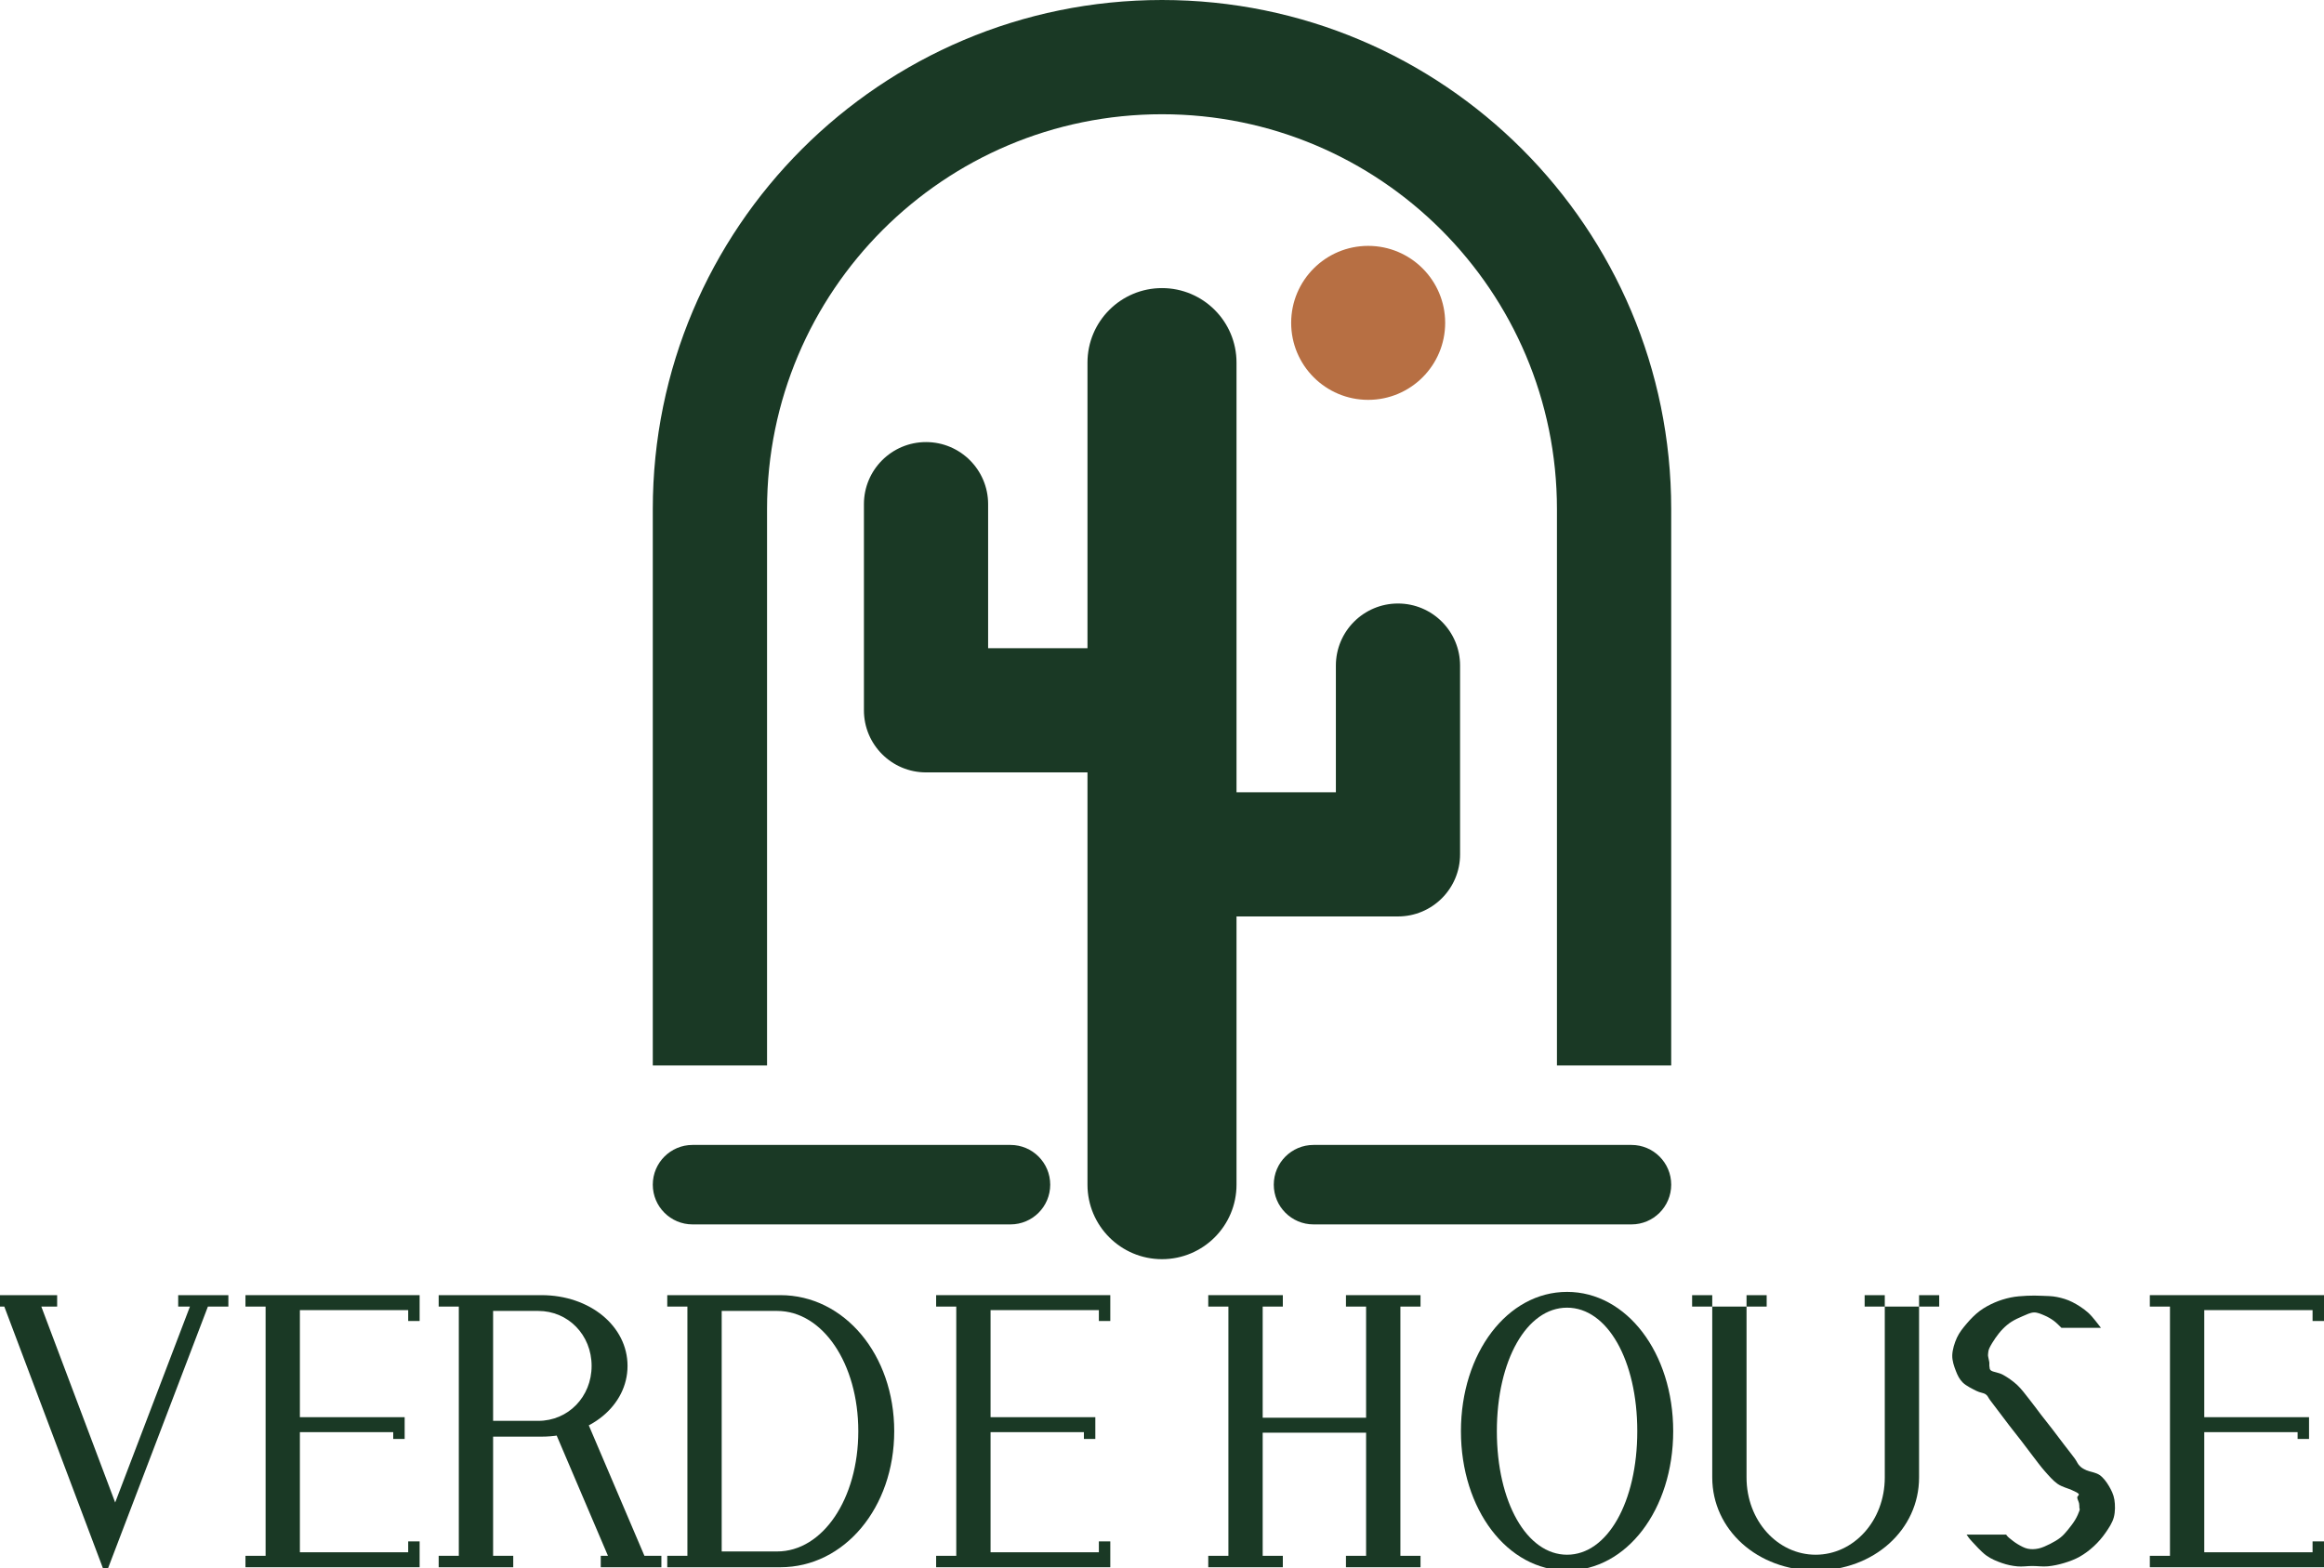
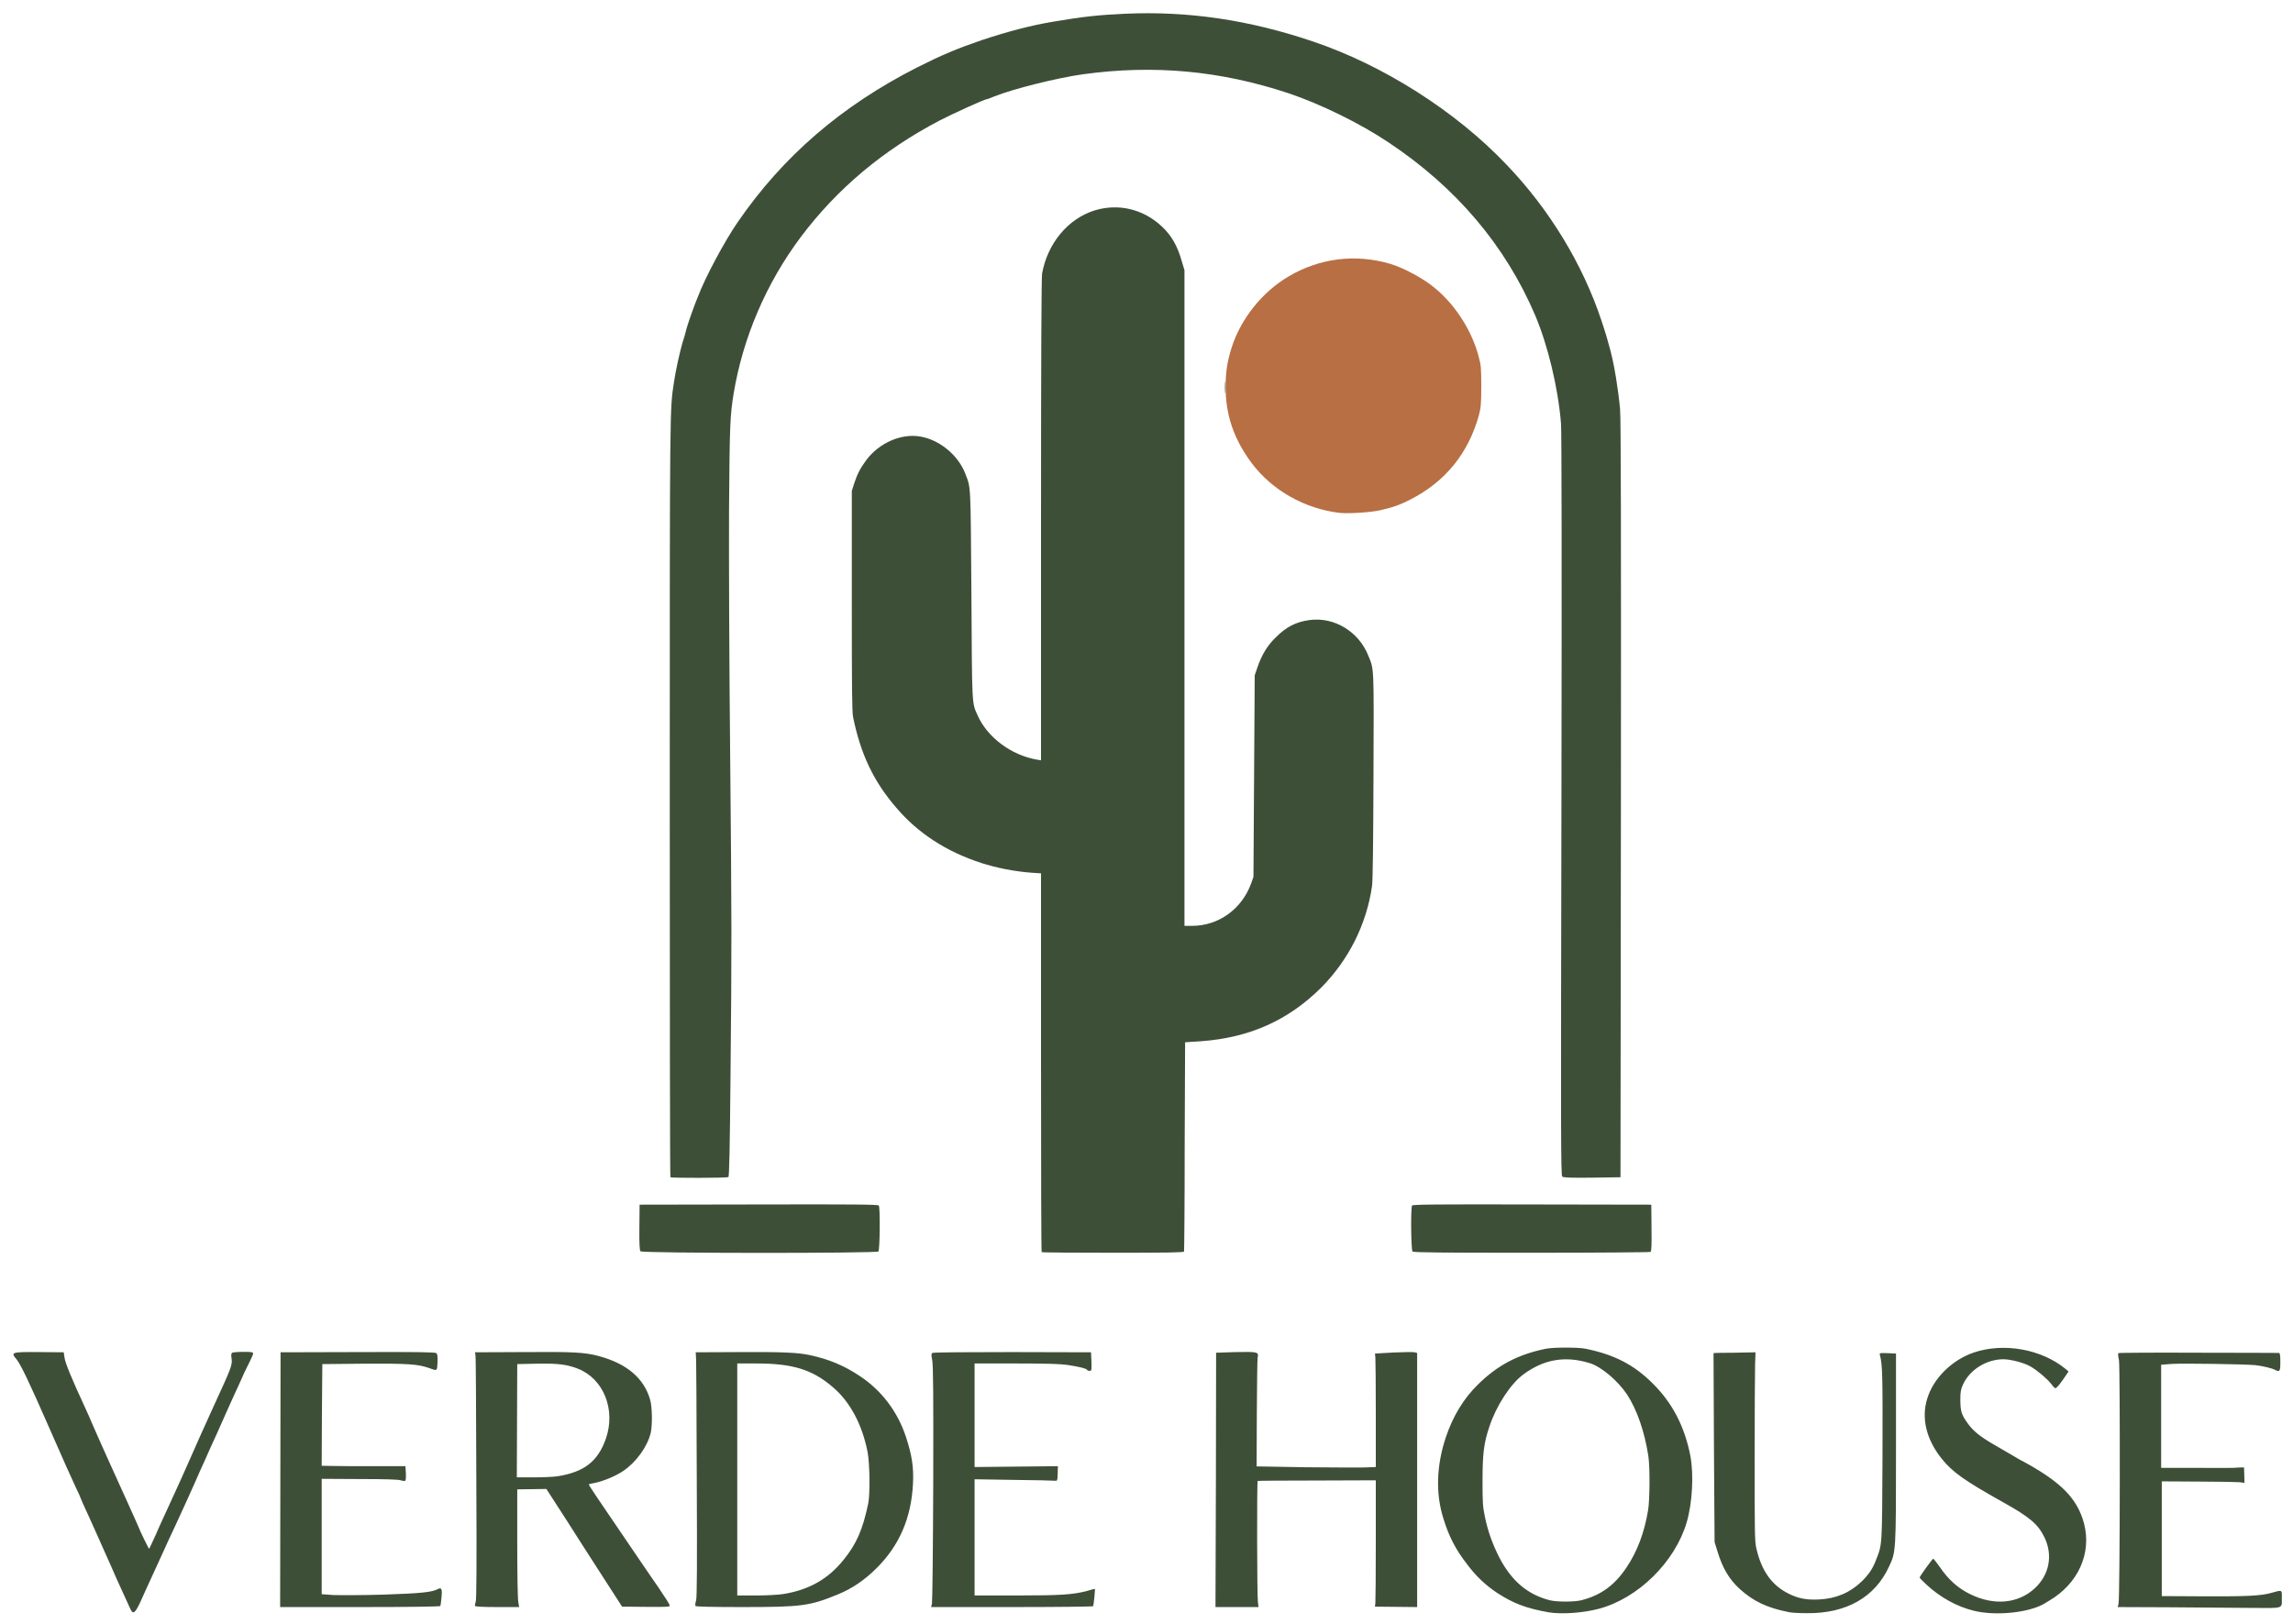
- <svg xmlns="http://www.w3.org/2000/svg" viewBox="0 0 854.000 576.000" width="854.0" height="576.0">
-   <g transform="translate(239.880 0)">
-     <g transform="scale(0.456389)">
-       <path d="M0 858.00L0 410.00A410.00 410.00 0 0 1 820.00 410.00L820.00 858.00L728.00 858.00L728.00 410.00A318.00 318.00 0 0 0 92.00 410.00L92.00 858.00Z" fill="#1A3925" fill-rule="evenodd" />
-       <path d="M32.00 986.00A32.00 32.00 0 0 1 32.00 922.00L288.00 922.00A32.00 32.00 0 0 1 288.00 986.00ZM532.00 986.00A32.00 32.00 0 0 1 532.00 922.00L788.00 922.00A32.00 32.00 0 0 1 788.00 986.00Z" fill="#1A3925" />
-       <path d="M514.00 260.00A62.00 62.00 0 0 1 638.00 260.00A62.00 62.00 0 0 1 514.00 260.00Z" fill="#B76F43" />
-       <path d="M350.00 292.00A60.00 60.00 0 0 1 470.00 292.00L470.00 954.00A60.00 60.00 0 0 1 350.00 954.00ZM410.00 522.00A50.00 50.00 0 0 1 410.00 622.00L220.00 622.00A50.00 50.00 0 0 1 220.00 522.00ZM270.00 572.00A50.00 50.00 0 0 1 170.00 572.00L170.00 406.00A50.00 50.00 0 0 1 270.00 406.00ZM410.00 738.00A50.00 50.00 0 0 1 410.00 638.00L600.00 638.00A50.00 50.00 0 0 1 600.00 738.00ZM650.00 688.00A50.00 50.00 0 0 1 550.00 688.00L550.00 536.00A50.00 50.00 0 0 1 650.00 536.00Z" fill="#1A3925" />
-     </g>
-   </g>
-   <g transform="translate(0.000 476.000)">
-     <g transform="translate(0.000 0)">
-       <path d="M0 0L13.6 0L42.323 76.211L71.4 0L78 0L39.466 101L38.066 101ZM-7.4 0L21 0L21 4.2L-7.4 4.2ZM65.48 0L83.92 0L83.92 4.2L65.48 4.2Z" fill="#1A3925" />
-     </g>
-     <g transform="translate(90.200 0)">
-       <path d="M7.4 0L20 0L20 100L7.4 100ZM0 0L27.4 0L27.4 4.2L0 4.2ZM0 95.8L27.4 95.8L27.4 100L0 100ZM7.4 0L64 0L64 5.5L7.4 5.5ZM7.4 44.85L58.5 44.85L58.5 50.35L7.4 50.35ZM7.4 94.5L64 94.5L64 100L7.4 100ZM59.8 0L64 0L64 9.5L59.8 9.5ZM59.8 90.5L64 90.5L64 100L59.8 100ZM54.3 44.85L58.5 44.85L58.5 52.85L54.3 52.85Z" fill="#1A3925" />
-     </g>
-     <g transform="translate(168.600 0)">
-       <path d="M0 0L12.6 0L12.6 100L0 100ZM12.6 0L30.384 0C48.152 0 62 11.388 62 26C62 40.612 48.152 52 30.384 52L12.6 52ZM12.6 5.8L12.6 46.2L29.184 46.2C40.208 46.2 48.8 37.352 48.8 26C48.8 14.648 40.208 5.8 29.184 5.8ZM34 47L47.4 47L70 100L56.6 100ZM-7.4 0L20 0L20 4.2L-7.4 4.2ZM-7.4 95.8L20 95.8L20 100L-7.4 100ZM52.16 95.8L74.44 95.8L74.44 100L52.16 100Z" fill="#1A3925" />
-     </g>
-     <g transform="translate(252.600 0)">
-       <path d="M0 0L12.6 0L12.6 100L0 100ZM12.6 0L34.156 0C57.672 0 76 21.9 76 50C76 78.1 57.672 100 34.156 100L12.6 100ZM12.6 5.8L12.6 94.2L32.956 94.2C49.728 94.2 62.8 74.84 62.8 50C62.8 25.16 49.728 5.8 32.956 5.8ZM-7.4 0L20 0L20 4.2L-7.4 4.2ZM-7.4 95.8L20 95.8L20 100L-7.4 100Z" fill="#1A3925" />
-     </g>
-     <g transform="translate(344.000 0)">
-       <path d="M7.4 0L20 0L20 100L7.4 100ZM0 0L27.4 0L27.4 4.2L0 4.2ZM0 95.8L27.4 95.8L27.4 100L0 100ZM7.4 0L64 0L64 5.5L7.4 5.5ZM7.4 44.85L58.5 44.85L58.5 50.35L7.4 50.35ZM7.4 94.5L64 94.5L64 100L7.4 100ZM59.8 0L64 0L64 9.5L59.8 9.5ZM59.8 90.5L64 90.5L64 100L59.8 100ZM54.3 44.85L58.5 44.85L58.5 52.85L54.3 52.85Z" fill="#1A3925" />
-     </g>
-     <g transform="translate(444.000 0)">
-       <path d="M7.4 0L20 0L20 100L7.4 100ZM0 0L27.4 0L27.4 4.2L0 4.2ZM0 95.8L27.4 95.8L27.4 100L0 100ZM58 0L70.6 0L70.6 100L58 100ZM50.6 0L78 0L78 4.2L50.6 4.2ZM50.6 95.8L78 95.8L78 100L50.6 100ZM13.7 45.05L64.3 45.05L64.3 50.55L13.7 50.55Z" fill="#1A3925" />
-     </g>
-     <g transform="translate(536.850 0)">
-       <path d="M39 -1.2C60.918 -1.2 78 21.226 78 50C78 78.774 60.918 101.2 39 101.2C17.082 101.2 0 78.774 0 50C0 21.226 17.082 -1.2 39 -1.2ZM39 4.6C24.191 4.6 13.2 23.94 13.2 50C13.2 76.06 24.191 95.4 39 95.4C53.809 95.4 64.8 76.06 64.8 50C64.8 23.94 53.809 4.6 39 4.6Z" fill="#1A3925" />
-     </g>
-     <g transform="translate(629.200 0)">
-       <path d="M0 0L0 67C0 86.22 16.644 101.2 38 101.2C59.356 101.2 76 86.22 76 67L76 0L63.4 0L63.4 67C63.4 82.961 51.938 95.4 38 95.4C24.062 95.4 12.6 82.961 12.6 67L12.6 0ZM-7.4 0L20 0L20 4.2L-7.4 4.2ZM56 0L83.4 0L83.4 4.2L56 4.2Z" fill="#1A3925" />
-     </g>
-     <g transform="translate(718.350 0)">
-       <path d="M53.682 12C52.905 11.079 50.77 8.047 49.019 6.472C47.268 4.897 45.083 3.513 43.176 2.549C41.268 1.585 39.44 1.075 37.572 0.689C35.704 0.304 33.822 0.314 31.967 0.236C30.111 0.159 28.352 0.12 26.439 0.225C24.526 0.33 22.459 0.452 20.487 0.868C18.515 1.283 16.501 1.892 14.606 2.718C12.712 3.545 10.818 4.548 9.119 5.825C7.421 7.102 5.808 8.745 4.415 10.382C3.021 12.019 1.653 13.696 0.758 15.644C-0.136 17.592 -0.886 20.037 -0.951 22.07C-1.016 24.103 -0.283 26.163 0.366 27.842C1.014 29.522 1.691 30.927 2.94 32.147C4.189 33.367 6.463 34.447 7.859 35.162C9.254 35.877 10.462 35.861 11.312 36.435C12.163 37.009 12.191 37.587 12.963 38.606C13.736 39.624 14.765 40.985 15.947 42.546C17.128 44.106 18.633 46.125 20.052 47.969C21.471 49.812 23.033 51.752 24.462 53.607C25.891 55.462 27.193 57.246 28.626 59.097C30.06 60.949 31.542 63.006 33.064 64.716C34.585 66.427 36.1 68.206 37.754 69.36C39.408 70.514 41.697 71.024 42.987 71.64C44.278 72.256 45.168 72.6 45.499 73.057C45.831 73.514 44.953 73.806 44.978 74.382C45.002 74.958 45.518 75.901 45.647 76.515C45.776 77.129 45.732 77.611 45.752 78.066C45.772 78.52 46.027 78.49 45.77 79.244C45.512 79.998 44.91 81.425 44.206 82.588C43.503 83.751 42.445 85.143 41.549 86.223C40.653 87.303 39.923 88.202 38.829 89.07C37.736 89.938 36.336 90.756 34.987 91.43C33.638 92.105 32.107 92.825 30.737 93.117C29.367 93.409 28.036 93.448 26.767 93.185C25.498 92.922 24.261 92.203 23.123 91.54C21.985 90.877 20.652 89.797 19.938 89.207C19.224 88.617 19.023 88.201 18.839 88L4.318 88C4.633 88.407 5.003 89.162 6.207 90.44C7.412 91.718 9.695 94.332 11.543 95.668C13.391 97.004 15.396 97.788 17.295 98.457C19.194 99.125 21.078 99.5 22.937 99.68C24.796 99.861 26.575 99.543 28.45 99.54C30.324 99.537 32.23 99.845 34.182 99.662C36.134 99.479 38.213 99.034 40.163 98.442C42.114 97.851 44.065 97.142 45.885 96.114C47.705 95.085 49.505 93.732 51.084 92.272C52.663 90.812 54.136 89.122 55.358 87.352C56.58 85.581 57.871 83.677 58.415 81.647C58.96 79.618 58.934 77.105 58.626 75.176C58.318 73.248 57.476 71.588 56.569 70.076C55.662 68.565 54.563 67.062 53.186 66.105C51.808 65.149 49.533 64.904 48.304 64.338C47.075 63.771 46.535 63.443 45.813 62.707C45.09 61.97 44.889 61.179 43.97 59.919C43.052 58.659 41.629 56.889 40.3 55.149C38.971 53.409 37.422 51.33 35.996 49.479C34.57 47.628 33.173 45.895 31.743 44.041C30.312 42.186 28.883 40.186 27.416 38.353C25.948 36.52 24.553 34.552 22.937 33.041C21.322 31.531 19.302 30.165 17.72 29.291C16.138 28.417 14.279 28.297 13.446 27.798C12.614 27.298 12.856 26.819 12.724 26.296C12.593 25.773 12.736 25.264 12.658 24.66C12.579 24.055 12.329 23.188 12.255 22.671C12.18 22.154 12.136 22.099 12.212 21.558C12.287 21.018 12.257 20.397 12.708 19.427C13.159 18.457 14.1 16.907 14.919 15.739C15.737 14.571 16.643 13.406 17.617 12.418C18.59 11.43 19.546 10.592 20.762 9.811C21.977 9.03 23.529 8.306 24.91 7.73C26.291 7.155 27.715 6.405 29.047 6.359C30.38 6.313 31.687 6.944 32.905 7.454C34.122 7.964 35.31 8.661 36.353 9.418C37.396 10.176 38.693 11.57 39.161 12Z" fill="#1A3925" />
-     </g>
-     <g transform="translate(790.000 0)">
-       <path d="M7.4 0L20 0L20 100L7.4 100ZM0 0L27.4 0L27.4 4.2L0 4.2ZM0 95.8L27.4 95.8L27.4 100L0 100ZM7.4 0L64 0L64 5.5L7.4 5.5ZM7.4 44.85L58.5 44.85L58.5 50.35L7.4 50.35ZM7.4 94.5L64 94.5L64 100L7.4 100ZM59.8 0L64 0L64 9.5L59.8 9.5ZM59.8 90.5L64 90.5L64 100L59.8 100ZM54.3 44.85L58.5 44.85L58.5 52.85L54.3 52.85Z" fill="#1A3925" />
-     </g>
-   </g>
+ <svg xmlns="http://www.w3.org/2000/svg" viewBox="181 152 1087 770" width="1087" height="770">
+   <path d="M484.6 745.3C484.2 744.8 484.0 741.4 484.1 733.9L484.2 723.2L540.7 723.1C585.6 723.0 597.3 723.1 597.6 723.6C598.3 724.7 598.1 744.7 597.4 745.4C596.5 746.3 485.3 746.3 484.6 745.3ZM674.8 745.7C674.6 745.5 674.5 705.0 674.5 655.7L674.5 566.1L669.9 565.8C661.9 565.2 653.3 563.5 646.2 561.2C629.6 555.8 616.2 547.1 605.9 535.0C595.1 522.5 589.0 509.6 585.4 492.0C584.9 489.4 584.8 477.8 584.8 436.8L584.8 384.8L585.9 381.3C587.4 376.7 588.9 373.9 591.7 370.1C597.9 361.9 608.3 357.4 617.3 359.0C626.4 360.5 635.3 367.9 638.6 376.6C641.3 383.6 641.1 380.6 641.5 434.0C641.8 487.4 641.7 485.1 644.4 491.1C649.0 501.6 660.4 510.1 672.6 512.2L674.5 512.5L674.5 398.6C674.5 321.2 674.7 283.7 675.0 281.7C677.6 267.4 687.2 255.8 699.8 251.8C711.1 248.3 723.0 251.1 731.8 259.4C736.3 263.6 739.2 268.6 741.2 275.8L742.5 280.1L742.5 435.6L742.5 591.0L746.1 591.0C758.7 591.0 769.7 583.0 774.1 570.9L775.2 567.8L775.5 520.0L775.8 472.2L777.1 468.4C779.0 462.8 781.7 458.2 785.5 454.5C790.6 449.3 795.2 446.9 801.8 446.0C813.5 444.4 825.2 451.5 829.7 463.0C832.4 469.7 832.3 466.8 832.1 519.8C832.0 550.1 831.8 570.1 831.4 572.2C828.8 590.4 820.2 607.3 807.3 620.3C791.7 635.8 773.4 644.0 750.5 645.7L742.8 646.2L742.6 695.5C742.6 722.6 742.4 745.0 742.3 745.4C742.1 745.9 734.9 746.0 708.6 746.0C690.2 746.0 675.0 745.9 674.8 745.7ZM850.6 745.4C849.9 744.7 849.7 724.7 850.4 723.6C850.7 723.1 862.4 723.0 907.3 723.1L963.8 723.2L963.9 734.2C964.0 742.7 963.9 745.3 963.4 745.6C963.0 745.8 937.7 746.0 907.0 746.0C864.3 746.0 851.1 745.9 850.6 745.4ZM498.8 710.2C498.6 710.0 498.5 629.0 498.5 530.3C498.5 342.7 498.5 346.2 500.5 333.2C501.3 327.7 503.1 319.6 504.5 314.6C504.8 313.7 505.2 312.3 505.5 311.4C505.7 310.5 506.2 309.0 506.4 308.0C507.0 305.8 508.7 300.9 509.7 298.2C510.1 297.1 511.0 294.7 511.8 292.8C515.2 283.7 524.5 266.3 530.8 257.2C552.2 226.1 579.9 202.2 615.7 184.0C627.6 178.0 634.8 175.0 646.2 171.1C658.8 166.9 669.9 164.0 680.2 162.3C694.3 159.9 701.5 159.1 714.6 158.5C744.2 157.2 773.0 161.4 803.2 171.6C836.6 182.8 871.1 204.7 895.2 230.1C915.6 251.4 931.3 277.3 940.2 304.1C942.2 310.1 943.0 312.8 944.5 318.5C946.2 324.9 948.1 336.3 949.0 346.0C949.4 350.1 949.5 404.3 949.4 531.0L949.2 710.2L935.8 710.4C925.5 710.5 922.2 710.4 921.6 709.9C920.9 709.3 920.9 691.1 921.2 534.0C921.4 418.8 921.3 356.7 921.0 352.8C919.6 335.6 914.7 315.5 908.7 301.4C894.6 268.4 871.4 241.0 839.5 219.7C825.8 210.5 807.2 201.4 791.8 196.2C759.5 185.5 728.1 182.6 694.5 187.2C682.2 188.9 661.1 194.2 652.4 197.7C650.7 198.4 649.2 199.0 648.9 199.0C647.9 199.0 633.3 205.6 626.5 209.1C599.6 223.2 577.9 241.4 560.6 264.4C544.2 286.3 533.2 312.1 528.8 338.5C527.1 349.0 526.9 353.0 526.6 393.5C526.5 415.9 526.7 466.5 527.1 506.0C527.9 590.6 527.9 600.5 527.3 662.5C527.0 696.0 526.7 709.9 526.3 710.1C525.6 710.6 499.3 710.6 498.8 710.2ZM761.7 335.8C761.7 333.3 761.8 332.2 761.9 333.4C762.0 334.5 762.0 336.5 761.9 337.9C761.8 339.2 761.7 338.2 761.7 335.8Z" fill="#3E4F38" fill-rule="evenodd" />
+   <path d="M816.2 395.2C799.6 393.3 784.0 384.5 774.3 371.5C765.9 360.2 762.0 348.8 762.0 335.5C762.0 328.5 762.8 323.3 764.8 317.0C769.2 303.1 779.3 290.5 791.8 283.1C806.5 274.4 823.4 272.3 839.7 277.0C846.3 278.9 856.2 284.2 861.7 289.0C871.3 297.1 878.9 309.2 882.0 321.2C883.1 325.2 883.2 326.9 883.2 335.2C883.2 343.5 883.0 345.3 882.1 348.8C877.1 366.9 866.2 380.4 849.5 388.9C844.7 391.4 840.9 392.7 835.0 394.0C830.4 395.0 820.2 395.6 816.2 395.2Z" fill="#B86F43" fill-rule="evenodd" />
+   <path d="M915.2 916.5C904.5 914.6 898.5 912.3 890.9 907.4C885.2 903.6 880.8 899.5 876.4 893.6C871.1 886.8 867.8 880.4 865.3 872.2C861.5 860.3 861.9 847.0 866.4 833.5C869.7 823.6 874.8 815.1 881.8 808.3C891.0 799.3 900.6 794.2 913.9 791.5C917.4 790.8 929.2 790.8 932.6 791.5C946.3 794.3 955.6 799.1 964.5 808.0C973.8 817.2 979.6 828.4 982.3 842.2C984.0 851.2 983.3 864.7 980.5 874.1C974.9 892.7 957.6 909.8 939.0 914.8C931.5 916.8 921.4 917.5 915.2 916.5ZM1029.0 916.4C1018.8 914.4 1012.2 911.3 1005.7 905.4C1000.7 900.8 997.6 895.6 995.2 887.7L993.8 883.2L993.5 838.5C993.4 813.9 993.3 793.7 993.3 793.6C993.3 793.5 997.8 793.4 1003.3 793.4L1013.2 793.2L1013.0 799.0C1012.9 802.2 1012.8 822.2 1012.8 843.5C1012.8 879.0 1012.8 882.6 1013.6 886.2C1016.1 896.9 1020.9 903.7 1029.0 907.7C1033.4 909.9 1037.4 910.7 1043.3 910.4C1051.4 910.0 1058.0 907.2 1063.6 901.8C1066.9 898.5 1068.7 895.9 1070.2 892.0C1073.3 884.0 1073.2 886.5 1073.4 842.2C1073.5 803.9 1073.4 799.2 1072.2 794.6C1071.9 793.5 1071.9 793.5 1075.8 793.6L1079.8 793.8L1079.8 838.5C1079.8 888.0 1079.8 887.8 1076.5 894.8C1069.8 909.4 1056.2 917.1 1037.5 916.9C1034.1 916.9 1030.2 916.7 1029.0 916.4ZM1116.5 915.7C1108.5 913.7 1100.8 909.4 1094.4 903.5C1092.5 901.8 1091.0 900.2 1091.0 900.0C1091.0 899.5 1096.9 891.3 1097.4 891.1C1097.6 891.0 1099.1 892.9 1100.7 895.2C1104.6 900.9 1109.1 905.0 1114.8 907.8C1126.2 913.5 1137.8 912.4 1145.7 905.0C1152.5 898.6 1154.2 889.5 1150.3 881.2C1147.2 874.7 1143.3 871.4 1130.4 864.2C1112.2 854.0 1106.7 850.1 1101.5 843.7C1094.2 834.6 1091.7 824.5 1094.6 815.2C1097.5 805.5 1106.4 796.8 1116.7 793.3C1130.9 788.5 1148.8 791.7 1160.2 801.1L1161.6 802.3L1158.8 806.4C1157.1 808.8 1155.7 810.4 1155.3 810.2C1154.9 810.1 1154.0 809.1 1153.3 808.1C1151.4 805.7 1146.8 801.8 1143.7 800.0C1140.7 798.2 1134.2 796.5 1130.7 796.5C1122.8 796.5 1114.8 801.4 1111.6 808.4C1110.5 810.9 1110.3 811.9 1110.3 816.0C1110.4 821.4 1110.8 822.8 1114.1 827.3C1116.7 830.8 1120.0 833.4 1126.8 837.3C1129.5 838.9 1133.4 841.1 1135.4 842.3C1137.4 843.5 1139.1 844.5 1139.2 844.5C1139.3 844.5 1141.3 845.6 1143.6 846.9C1158.0 855.2 1164.8 862.1 1168.2 871.9C1173.0 885.9 1167.8 900.5 1154.9 909.4C1152.9 910.7 1150.3 912.3 1149.2 912.9C1141.2 916.9 1126.4 918.2 1116.5 915.7ZM242.8 914.9C242.4 914.0 240.7 910.3 239.1 906.8C237.4 903.2 235.0 897.7 233.6 894.5C231.2 889.1 223.3 871.3 220.3 864.9C219.6 863.3 219.0 861.9 219.0 861.8C219.0 861.7 218.1 859.6 216.9 857.2C214.7 852.5 211.6 845.6 203.8 827.8C194.7 807.0 190.8 799.0 188.9 796.6C185.9 793.1 186.3 793.0 200.0 793.1L211.2 793.2L211.6 795.8C211.8 798.0 215.5 806.9 221.1 818.9C222.2 821.3 224.1 825.5 225.2 828.2C226.4 831.0 228.1 834.8 229.0 836.8C229.9 838.7 231.9 843.2 233.5 846.8C235.1 850.3 238.8 858.5 241.7 864.9C244.6 871.3 247.0 876.7 247.0 876.8C247.0 877.2 251.6 886.6 251.7 886.4C251.8 886.3 253.2 883.3 254.8 879.8C256.3 876.2 258.9 870.7 260.3 867.6C261.8 864.4 263.0 861.8 263.0 861.7C263.0 861.7 264.0 859.5 265.2 856.9C266.4 854.4 268.5 849.5 270.0 846.2C274.3 836.4 278.1 827.9 283.0 817.2C290.5 800.9 291.2 799.2 290.8 796.3C290.5 794.5 290.6 793.7 291.1 793.4C291.5 793.2 293.8 793.0 296.4 793.0C300.2 793.0 301.0 793.1 301.0 793.8C301.0 794.2 300.1 796.2 299.0 798.4C297.9 800.5 295.9 804.7 294.6 807.8C293.2 810.8 291.5 814.5 290.8 816.1C288.8 820.6 287.4 823.6 283.8 831.8C281.9 835.9 279.4 841.4 278.3 844.0C277.1 846.6 274.8 851.7 273.3 855.2C269.9 862.8 269.4 863.9 264.3 875.0C262.2 879.5 259.4 885.4 258.3 888.0C257.1 890.6 254.6 896.0 252.8 900.0C251.0 904.0 248.5 909.3 247.4 911.9C245.0 917.0 244.0 917.6 242.8 914.9ZM1209.6 914.1L1184.9 914.0L1185.3 912.4C1186.0 909.5 1186.1 800.2 1185.5 796.9C1185.1 795.3 1185.0 793.8 1185.2 793.6C1185.4 793.4 1202.5 793.3 1223.2 793.4C1243.8 793.4 1261.0 793.5 1261.4 793.5C1261.8 793.5 1262.0 794.7 1262.0 797.8C1262.0 802.3 1261.7 802.7 1259.4 801.5C1257.9 800.7 1253.6 799.7 1250.2 799.3C1245.0 798.8 1216.1 798.4 1210.7 798.7L1205.5 799.1L1205.5 823.5L1205.5 848.0L1221.4 848.0C1230.1 848.1 1238.3 848.0 1239.5 848.0C1240.7 847.9 1242.4 847.8 1243.2 847.8L1244.8 847.8L1244.9 851.4L1245.0 855.1L1242.6 854.8C1241.3 854.7 1232.5 854.5 1223.0 854.5L1205.8 854.4L1205.8 881.6L1205.8 908.8L1225.5 908.9C1245.6 909.0 1253.1 908.7 1258.0 907.2C1262.9 905.8 1262.8 905.8 1262.7 909.5C1262.7 915.0 1264.0 914.5 1248.1 914.4C1240.5 914.3 1223.1 914.2 1209.6 914.1ZM313.9 853.6L314.0 793.2L350.6 793.1C377.8 793.0 387.3 793.1 387.8 793.6C388.4 794.0 388.5 795.2 388.4 798.0C388.2 802.2 388.3 802.1 384.5 800.7C379.1 798.8 374.6 798.5 353.8 798.6L333.8 798.8L333.6 822.9L333.5 847.0L339.1 847.1C342.2 847.2 351.2 847.2 359.0 847.2L373.2 847.2L373.4 850.4C373.5 852.2 373.4 853.8 373.1 854.1C372.9 854.3 371.9 854.2 371.0 853.9C369.8 853.5 363.6 853.3 351.4 853.3L333.5 853.2L333.5 880.6L333.5 907.9L339.1 908.3C342.2 908.4 352.9 908.4 362.8 908.1C380.3 907.5 385.7 907.0 388.5 905.5C390.3 904.5 390.7 905.4 390.3 909.4C390.1 911.4 389.9 913.3 389.7 913.5C389.6 913.8 373.9 914.0 351.6 914.0L313.8 914.0L313.9 853.6ZM406.2 913.5C406.1 913.2 406.2 912.3 406.5 911.6C406.9 910.6 407.0 894.2 406.8 853.2C406.7 821.9 406.6 795.6 406.4 794.8L406.2 793.2L429.0 793.1C452.8 792.9 458.2 793.2 464.9 795.0C478.2 798.6 486.3 805.5 489.2 815.7C490.2 819.1 490.3 827.7 489.5 831.3C487.9 838.0 482.6 845.3 476.4 849.5C473.0 851.8 467.1 854.3 463.1 855.1C461.5 855.4 460.2 855.7 460.1 855.8C460.0 855.9 461.8 858.7 464.1 862.1C466.4 865.5 472.8 874.9 478.3 883.0C483.8 891.1 490.6 901.1 493.4 905.1C496.2 909.2 498.5 912.8 498.5 913.3C498.5 913.9 497.0 914.0 487.2 913.9L475.9 913.8L465.2 897.2C459.4 888.2 452.4 877.3 449.7 873.0C447.0 868.8 443.7 863.7 442.4 861.7L440.0 858.0L433.1 858.1L426.2 858.2L426.2 883.8C426.2 897.8 426.4 910.3 426.7 911.6L427.1 914.0L416.8 914.0C410.1 914.0 406.4 913.8 406.2 913.5ZM510.7 913.5C510.5 913.2 510.6 912.0 511.0 910.8C511.4 909.3 511.5 893.7 511.3 852.5C511.2 821.6 511.1 795.6 510.9 794.8L510.8 793.2L531.8 793.1C552.0 793.0 559.4 793.3 565.2 794.6C573.9 796.5 580.9 799.4 588.2 804.2C598.7 811.0 606.5 821.2 610.5 833.4C613.3 842.0 614.2 847.7 613.8 855.5C613.0 871.7 607.4 884.7 596.6 895.5C590.8 901.3 584.8 905.3 578.2 908.0C564.8 913.5 561.0 914.0 532.9 914.0C517.8 914.0 511.0 913.8 510.7 913.5ZM622.8 912.4C623.0 911.5 623.3 885.8 623.4 855.2C623.5 813.2 623.4 799.0 622.9 796.8C622.4 794.4 622.5 793.8 623.0 793.5C623.4 793.2 639.7 793.1 661.0 793.1L698.2 793.2L698.4 797.6C698.5 801.7 698.5 802.0 697.5 802.0C697.0 802.0 696.4 801.8 696.3 801.5C695.8 800.8 692.8 800.1 687.1 799.2C683.5 798.7 677.4 798.5 662.6 798.5L643.0 798.5L643.0 823.1L643.0 847.6L662.8 847.4L682.5 847.2L682.4 850.8C682.3 854.2 682.2 854.2 681.0 854.1C680.3 854.0 671.5 853.8 661.4 853.7L643.0 853.4L643.0 881.0L643.0 908.5L663.4 908.5C683.7 908.5 689.3 908.1 695.8 906.5C696.9 906.2 698.3 905.8 698.9 905.6L700.1 905.4L699.8 909.3C699.6 911.5 699.3 913.4 699.2 913.6C699.0 913.8 681.7 914.0 660.7 914.0L622.4 914.0L622.8 912.4ZM757.4 853.7L757.5 793.4L766.7 793.1C777.1 792.9 777.8 793.0 777.2 795.6C777.0 796.4 776.9 808.4 776.8 822.2L776.7 847.3L799.7 847.7C812.4 847.8 825.1 847.9 828.0 847.8L833.2 847.6L833.2 822.7C833.2 809.0 833.1 796.9 833.0 795.8L832.8 793.8L841.6 793.3C846.4 793.1 850.9 793.0 851.6 793.2L852.8 793.5L852.8 853.7L852.8 914.0L842.8 913.9L832.8 913.8L833.0 912.0C833.1 911.0 833.2 897.6 833.2 882.1L833.2 853.9L805.3 854.0C789.9 854.0 777.2 854.1 777.2 854.2C776.8 854.5 776.9 909.0 777.3 911.4L777.6 914.0L767.4 914.0L757.2 914.0L757.4 853.7ZM930.5 910.8C939.7 908.5 946.3 903.8 952.0 895.3C957.2 887.6 960.5 878.7 962.3 868.0C963.1 862.8 963.2 847.5 962.4 842.4C960.6 830.7 957.0 820.4 952.3 813.2C947.9 806.6 940.1 800.1 934.8 798.4C923.0 794.7 912.8 796.5 903.0 803.8C897.0 808.3 890.3 818.6 887.1 828.3C884.4 836.1 883.8 841.5 883.8 854.0C883.8 864.2 883.9 866.4 884.9 871.1C886.3 878.0 888.5 884.0 891.6 890.2C897.4 901.5 905.1 908.1 915.8 910.8C919.1 911.6 927.1 911.6 930.5 910.8ZM552.5 907.8C564.6 905.8 573.6 900.7 580.9 891.6C587.0 884.1 590.0 877.3 592.6 864.8C593.5 860.4 593.3 845.8 592.3 840.6C589.8 827.6 584.0 816.7 575.9 809.8C566.2 801.4 556.8 798.5 539.6 798.5L530.5 798.5L530.5 853.5L530.5 908.5L539.4 908.5C544.5 908.5 550.0 908.2 552.5 907.8ZM445.2 852.0C457.9 850.0 464.4 845.0 468.2 834.2C473.0 820.5 467.2 805.8 455.0 801.0C449.9 799.0 445.6 798.4 435.6 798.6L426.2 798.8L426.1 825.6L426.0 852.5L433.8 852.5C438.1 852.5 443.2 852.3 445.2 852.0Z" fill="#3E4F38" fill-rule="evenodd" />
</svg>
